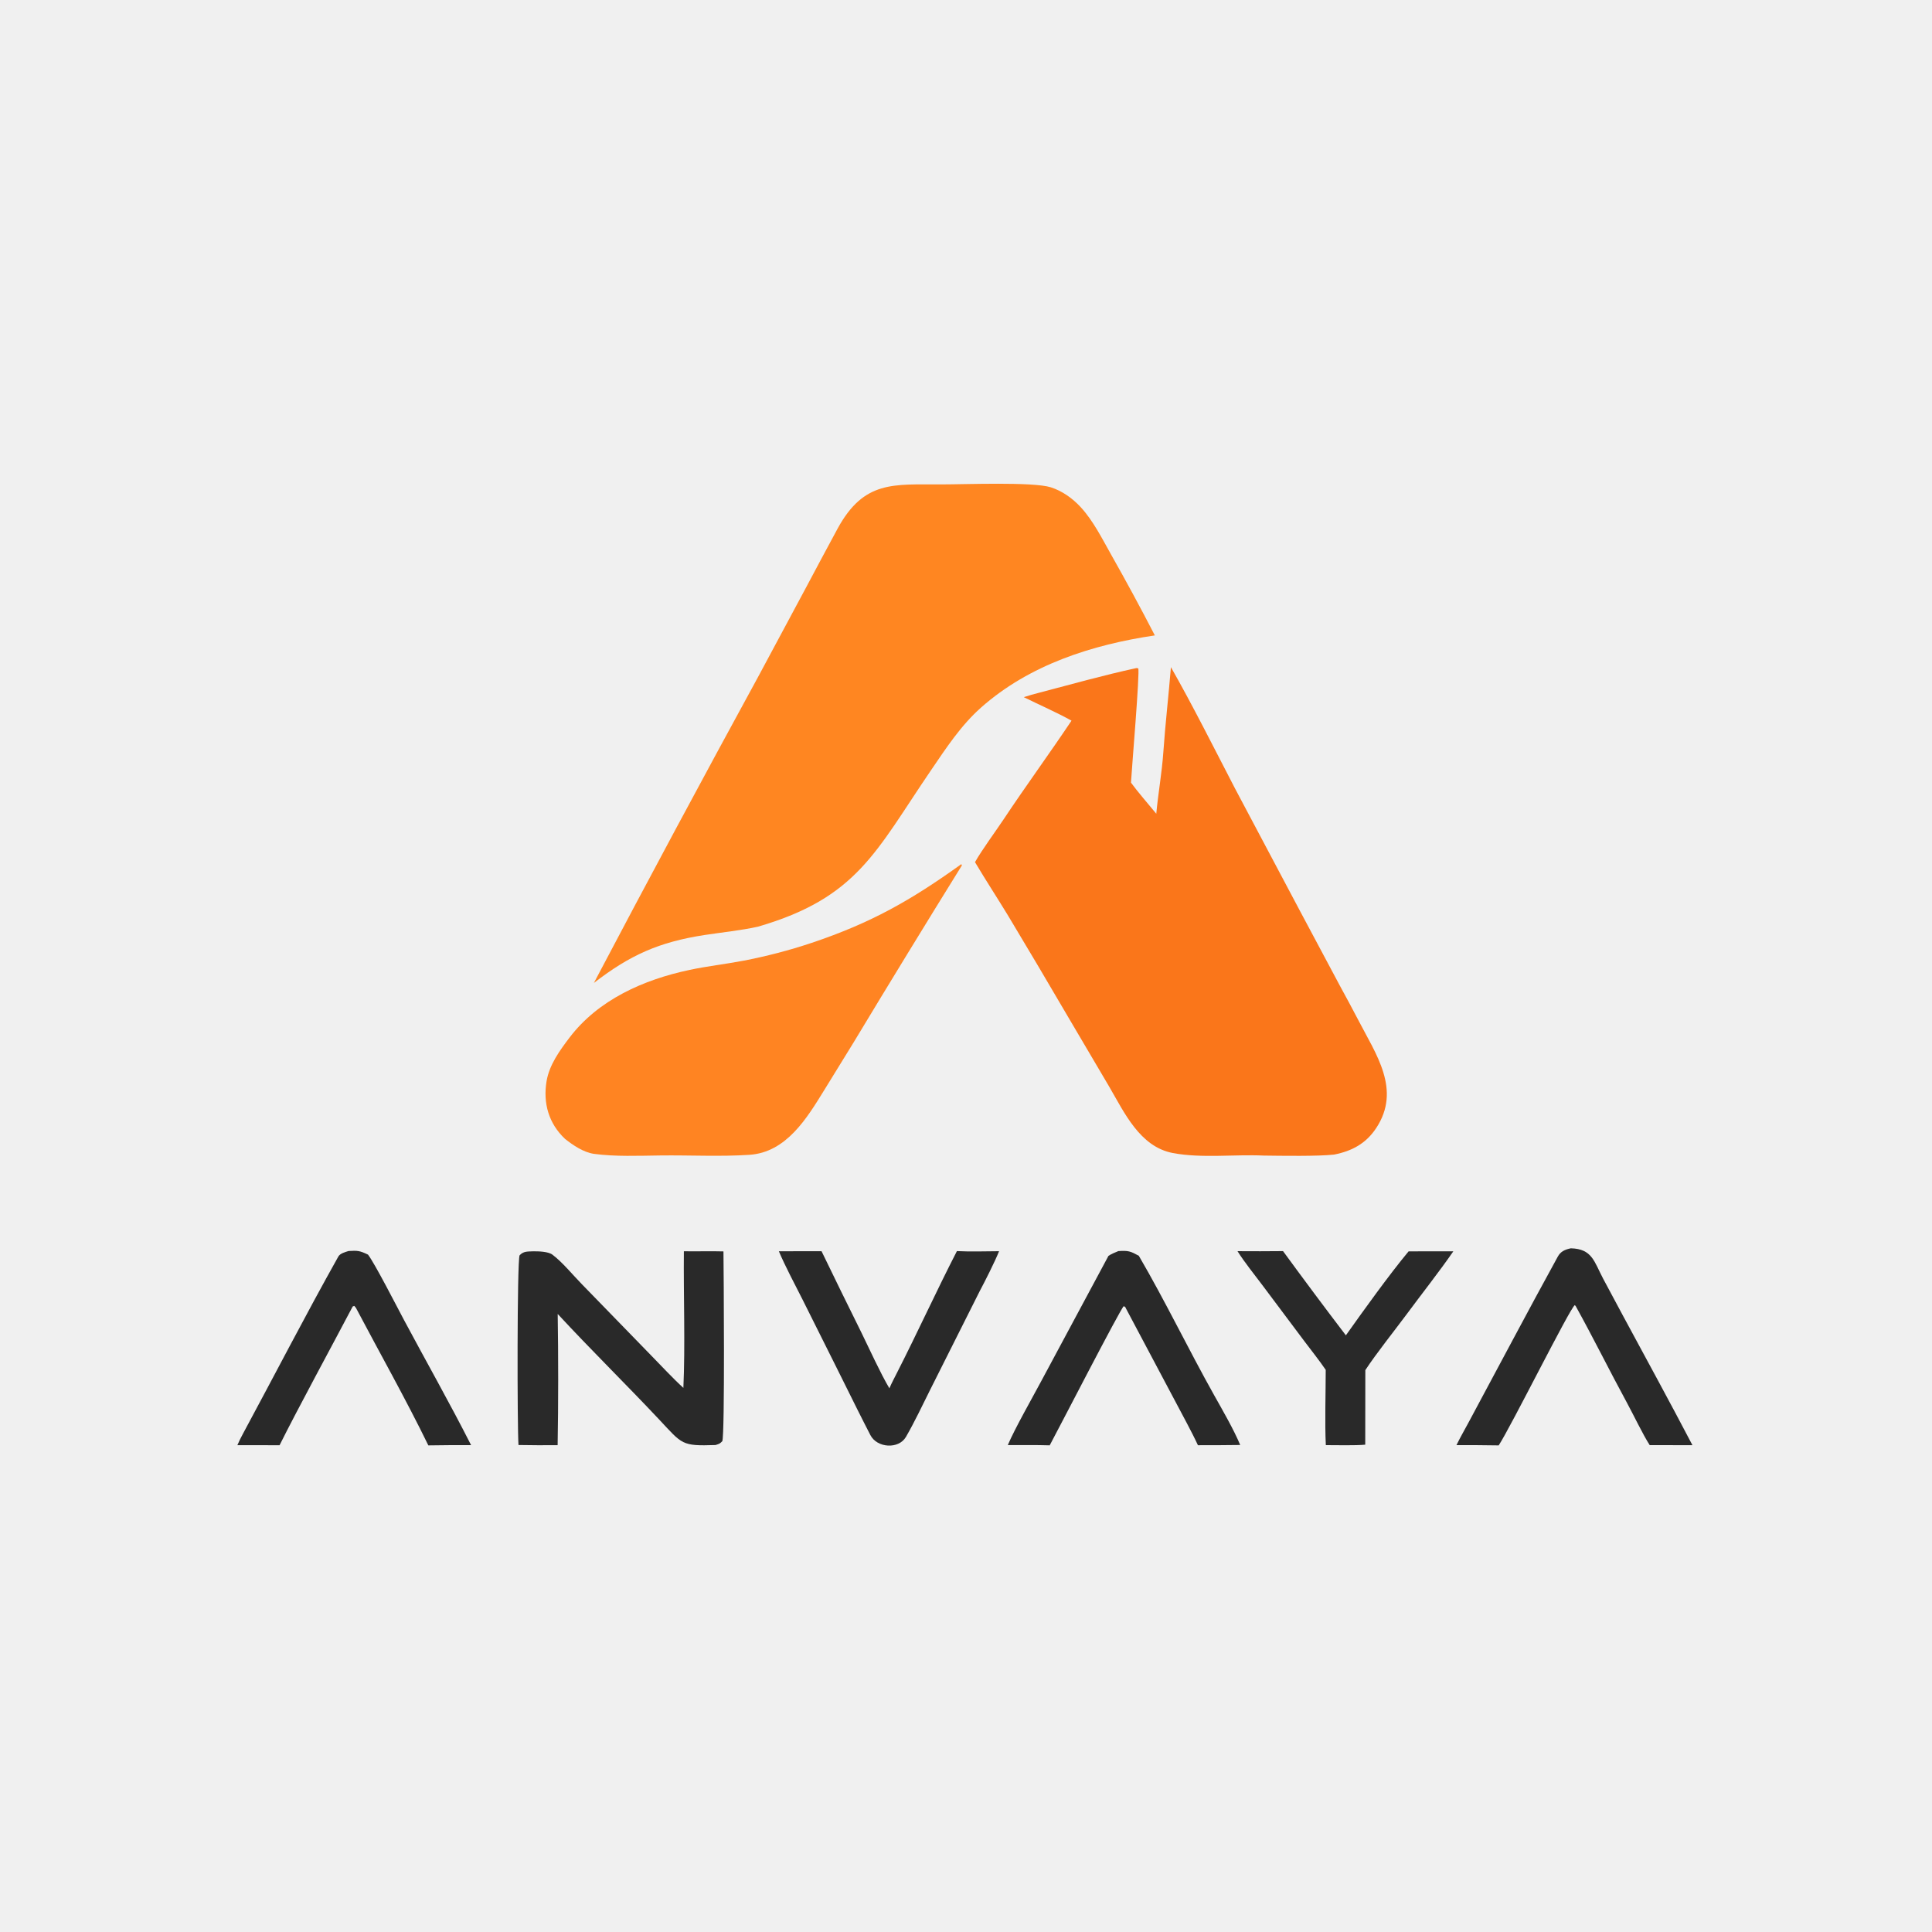
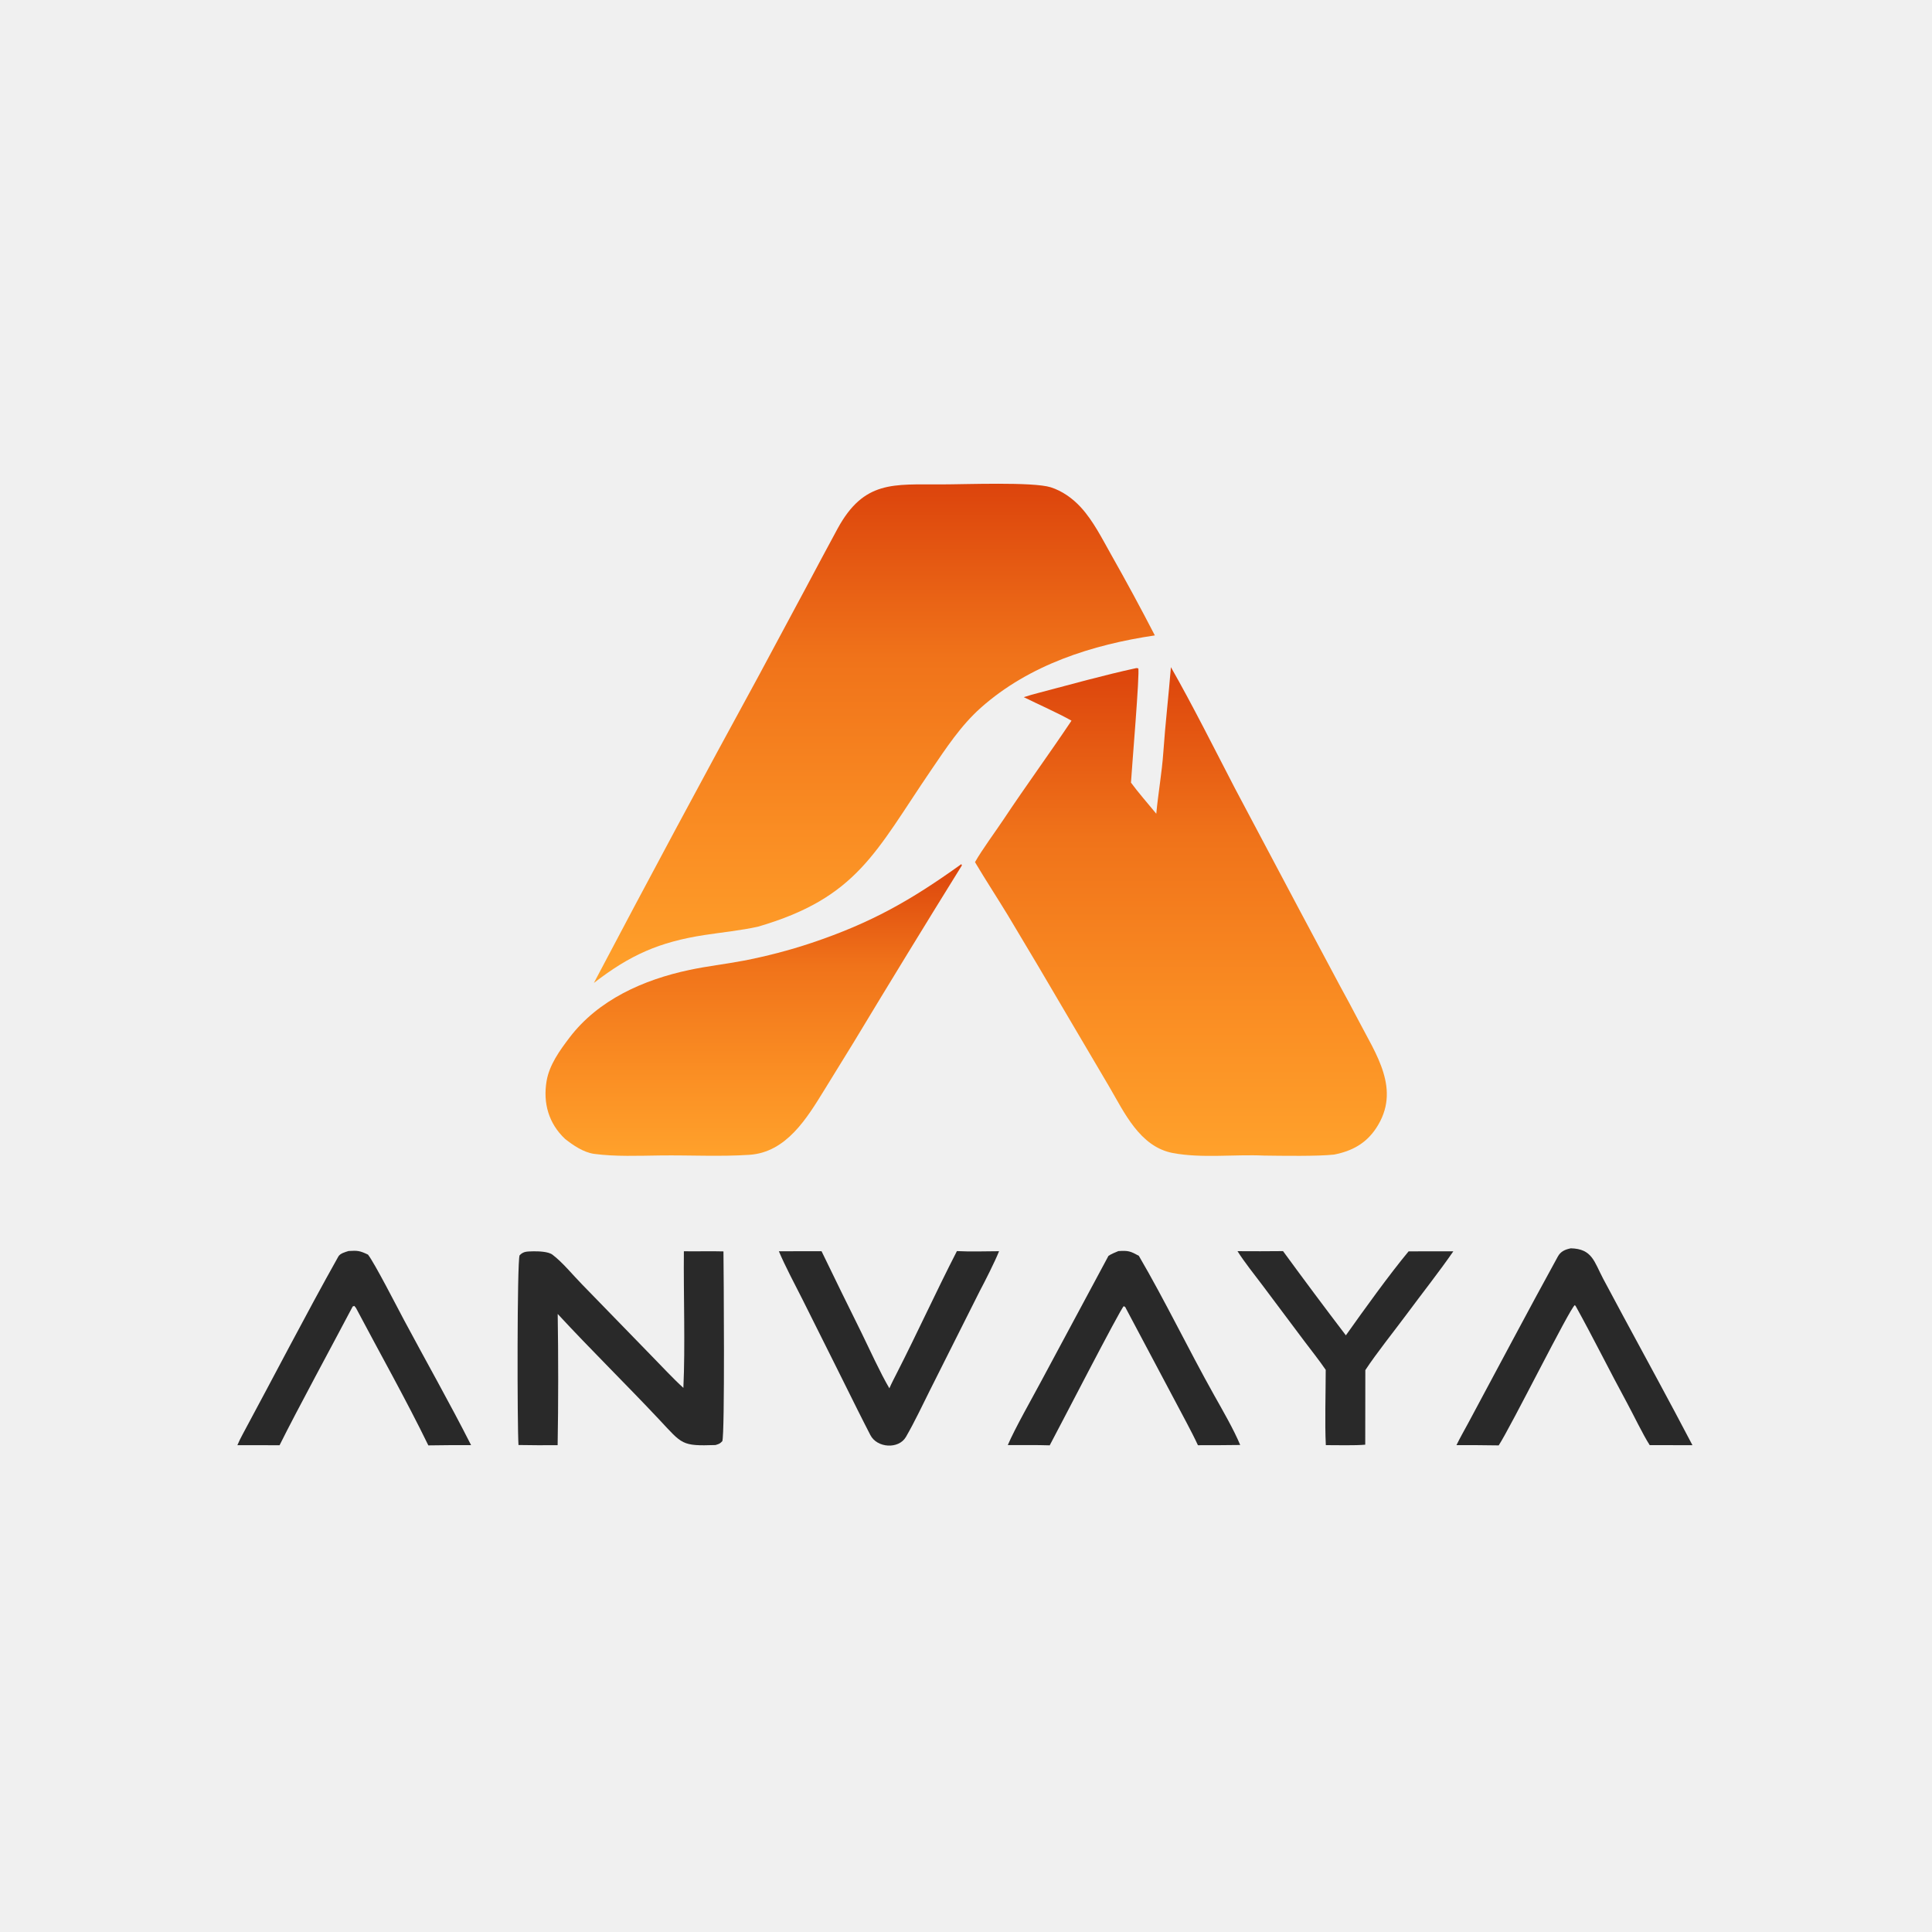
<svg xmlns="http://www.w3.org/2000/svg" width="1000" height="1000" viewBox="0 0 1000 1000" fill="none">
-   <g clip-path="url(#clip0_1_17)">
-     <path d="M588.208 345.794L589.145 345.926C590.073 347.552 585.752 398.498 585.391 405.084C588.994 410.022 594.507 416.34 598.491 421.183C599.468 410.592 601.406 399.924 602.134 389.407C603.154 374.646 604.878 360.038 606.064 345.323C617.07 364.579 628.999 388.399 639.326 408.281L672.568 470.94L693.696 510.537C696.797 516.25 699.858 521.816 702.92 527.744C712.168 545.669 725.42 563.984 712.339 583.857C707.09 591.836 699.873 595.767 690.552 597.603C682.256 598.545 663.555 598.242 654.204 598.125C638.96 597.417 622.007 599.624 607.095 596.812C589.922 593.579 581.875 575.679 574.067 562.363L552.856 526.372C542.549 508.73 532.134 491.147 521.606 473.634C515.986 464.396 510.259 455.685 504.658 446.244C508.096 440.11 515.444 430.146 519.526 424.004C530.903 406.881 543.184 390.101 554.609 373.019C547.495 368.987 537.466 364.601 529.912 360.855C532.324 360.031 534.971 359.313 537.446 358.664C554.277 354.252 571.201 349.475 588.208 345.794Z" fill="#FA761A" />
-     <path d="M487.166 250.73C499.106 250.742 534.619 249.306 543.853 252.216C549.79 254.086 555.22 257.989 559.404 262.541C565.923 269.637 570.488 278.881 575.21 287.229C582.983 300.971 590.498 314.858 597.744 328.886C565.356 333.685 532.769 344.063 507.744 366.273C497.295 375.547 489.634 387.325 481.884 398.688C453.204 440.753 443.862 464.646 392.304 479.652C383.816 481.551 373.521 482.606 364.765 483.949C341.034 487.589 326.022 494.38 307.39 508.774C335.348 455.734 363.697 402.899 392.437 350.277L417.236 304.049C422.637 293.965 428.089 283.589 433.554 273.578C447.218 248.545 462.523 250.822 487.166 250.73Z" fill="#FF8621" />
-     <path d="M497.573 447.282L497.881 447.924C478.999 478.353 460.312 508.901 441.82 539.57L426.632 564.229C417.707 578.667 407.086 596.47 387.878 597.734C372.743 598.73 357.024 597.871 341.809 598.062C330.539 598.203 318.514 598.73 307.404 597.231C301.98 596.426 296.662 592.808 292.454 589.487C283.957 581.47 281.002 570.898 282.913 559.556C284.328 551.157 289.747 543.691 294.768 537.08C309.687 517.432 333.211 507.051 356.772 502.061C366.002 500.073 375.301 499.062 384.52 497.31C396.572 495.015 408.457 491.914 420.095 488.033C451.05 477.633 471.403 466.05 497.573 447.282Z" fill="#FF8422" />
+   <g clip-path="url(#clip0_12_2)">
+     <path d="M588.208 345.794L589.145 345.926C590.073 347.552 585.752 398.498 585.391 405.084C588.994 410.022 594.507 416.34 598.491 421.183C599.468 410.592 601.406 399.924 602.134 389.407C603.154 374.646 604.878 360.038 606.064 345.323C617.07 364.579 628.999 388.399 639.326 408.281L672.568 470.94L693.696 510.537C696.797 516.25 699.858 521.816 702.92 527.744C712.168 545.669 725.42 563.984 712.339 583.857C707.09 591.836 699.873 595.767 690.552 597.603C682.256 598.545 663.555 598.242 654.204 598.125C638.96 597.417 622.007 599.624 607.095 596.812C589.922 593.579 581.875 575.679 574.067 562.363L552.856 526.372C542.549 508.73 532.134 491.147 521.606 473.634C515.986 464.396 510.259 455.685 504.658 446.244C508.096 440.11 515.444 430.146 519.526 424.004C530.903 406.881 543.184 390.101 554.609 373.019C547.495 368.987 537.466 364.601 529.912 360.855C532.324 360.031 534.971 359.313 537.446 358.664C554.277 354.252 571.201 349.475 588.208 345.794Z" fill="url(#paint0_linear_12_2)" />
+     <path d="M487.166 250.73C499.106 250.742 534.619 249.306 543.853 252.216C549.79 254.086 555.22 257.989 559.404 262.541C565.923 269.637 570.488 278.881 575.21 287.229C582.983 300.971 590.498 314.858 597.744 328.886C565.356 333.685 532.769 344.063 507.744 366.273C497.295 375.547 489.634 387.325 481.884 398.688C453.204 440.753 443.862 464.646 392.304 479.652C383.816 481.551 373.521 482.606 364.765 483.949C341.034 487.589 326.022 494.38 307.39 508.774C335.348 455.734 363.697 402.899 392.437 350.277L417.236 304.049C422.637 293.965 428.089 283.589 433.554 273.578C447.218 248.545 462.523 250.822 487.166 250.73Z" fill="url(#paint1_linear_12_2)" />
+     <path d="M497.573 447.282L497.881 447.924C478.999 478.353 460.312 508.901 441.82 539.57L426.632 564.229C417.707 578.667 407.086 596.47 387.878 597.734C372.743 598.73 357.024 597.871 341.809 598.062C330.539 598.203 318.514 598.73 307.404 597.231C301.98 596.426 296.662 592.808 292.454 589.487C283.957 581.47 281.002 570.898 282.913 559.556C284.328 551.157 289.747 543.691 294.768 537.08C309.687 517.432 333.211 507.051 356.772 502.061C366.002 500.073 375.301 499.062 384.52 497.31C396.572 495.015 408.457 491.914 420.095 488.033C451.05 477.633 471.403 466.05 497.573 447.282Z" fill="url(#paint2_linear_12_2)" />
    <path d="M353.974 647.651C360.812 647.778 367.535 647.524 374.46 647.725C374.579 656.313 375.241 742.808 373.859 745.962C372.498 747.349 372.261 747.324 370.345 747.949C352.659 748.535 353.259 747.603 341.245 734.81C323.97 716.411 305.804 698.638 288.664 680.098C289.002 701.504 289.018 726.602 288.629 748.018C281.876 748.086 275.123 748.057 268.371 747.935C267.708 738.55 267.61 653.228 268.935 649.761C270.988 647.554 273.012 647.812 275.971 647.681C278.725 647.651 283.771 647.764 285.967 649.429C291.307 653.486 296.393 659.829 301.161 664.688L337.403 701.958C342.726 707.373 348.141 713.291 353.712 718.364C354.725 696.714 353.743 669.873 353.974 647.651Z" fill="#292929" />
    <path d="M813.062 646.123C824.146 646.401 825.107 653.003 829.785 661.841L840.039 680.986C852.031 703.223 864.307 725.654 876.006 748.022L853.887 748.003C850.376 742.559 845.439 732.207 842.139 726.138C833.135 709.575 824.707 692.505 815.557 675.991L815.107 675.542C812.715 676.841 781.87 738.794 775.723 748.135C768.438 748.022 761.147 747.974 753.862 747.988C755.737 744.15 757.944 740.303 759.99 736.509C775.43 707.822 790.635 678.95 806.323 650.405C807.832 647.666 810.117 646.743 813.062 646.123Z" fill="#292929" />
    <path d="M180.411 647.52C185.051 647.251 186.144 647.31 190.473 649.385C193.86 653.696 205.59 676.636 209.214 683.418C220.567 704.668 232.981 726.563 243.838 748.003C236.46 747.969 229.083 748.008 221.706 748.13C210.387 724.839 196.36 699.922 184.229 676.953L183.396 675.933C183.118 676.03 182.84 676.123 182.562 676.221C172.393 695.542 153.8 729.741 144.706 748.047L122.869 748.022C123.642 746.152 124.685 744.092 125.672 742.261C142.172 711.685 158.122 680.703 175.105 650.415C176.052 648.726 178.656 648.086 180.411 647.52Z" fill="#292929" />
    <path d="M495.298 647.563C501.958 647.92 510.322 647.666 517.114 647.622C515.112 652.725 509.697 663.442 507.109 668.267L481.438 719.38C477.456 727.339 473.359 736.069 468.896 743.77C465.182 750.181 453.943 749.57 450.475 742.739C448.349 738.55 446.05 734.146 443.893 729.78L432.422 706.724L415.343 672.549C411.531 665.01 406.34 655.249 403.136 647.647L425.229 647.627C432.046 661.729 438.936 675.791 445.898 689.819C450.013 698.242 455.752 710.859 460.342 718.589C461.438 716.04 462.918 713.208 464.193 710.713C474.842 689.854 484.6 668.379 495.298 647.563Z" fill="#292929" />
    <path d="M578.867 647.559C584.023 647.231 585.068 647.598 589.448 649.99C603.13 673.423 615.146 698.438 628.437 722.144C632.783 729.893 638.599 739.907 641.924 747.92C634.634 748.018 627.339 748.057 620.044 748.042C616.797 740.972 611.558 731.558 607.856 724.463L582.91 677.476C582.305 676.313 582.769 676.733 581.645 676.069C580.098 677.095 547.28 740.825 543.33 748.105C536.353 747.876 528.667 748.003 521.631 747.979C525.21 739.526 534.302 723.584 538.95 714.858L573.74 650.034C575.386 648.945 577.051 648.33 578.867 647.559Z" fill="#292929" />
    <path d="M640.532 647.607C648.384 647.666 656.24 647.656 664.092 647.573C674.79 662.217 685.63 676.748 696.621 691.172C706.064 677.876 718.828 660.078 729.092 647.695L752.236 647.686C745.093 658.052 735.635 670.034 728.013 680.356C721.797 688.735 712.163 700.786 706.694 709.18L706.645 747.764C701.362 748.252 691.865 747.993 686.25 747.998C685.674 736.777 686.191 720.64 686.191 709.038C683.042 704.365 678.442 698.613 674.976 693.984L653.374 665.151C649.424 659.907 643.906 653.022 640.532 647.607Z" fill="#292929" />
  </g>
  <defs>
-     <clipPath id="clip0_1_17">
+     <linearGradient id="paint0_linear_12_2" x1="611.24" y1="345.323" x2="611.24" y2="598.287" gradientUnits="userSpaceOnUse">
+       <stop stop-color="#DC440C" />
+       <stop offset="0.35" stop-color="#F0731A" />
+       <stop offset="0.7" stop-color="#FA8D23" />
+       <stop offset="1" stop-color="#FFA12B" />
+     </linearGradient>
+     <linearGradient id="paint1_linear_12_2" x1="452.567" y1="250.386" x2="452.567" y2="508.774" gradientUnits="userSpaceOnUse">
+       <stop stop-color="#DC440C" />
+       <stop offset="0.35" stop-color="#F0731A" />
+       <stop offset="0.7" stop-color="#FA8D23" />
+       <stop offset="1" stop-color="#FFA12B" />
+     </linearGradient>
+     <linearGradient id="paint2_linear_12_2" x1="390.118" y1="447.282" x2="390.118" y2="598.267" gradientUnits="userSpaceOnUse">
+       <stop stop-color="#DC440C" />
+       <stop offset="0.35" stop-color="#F0731A" />
+       <stop offset="0.7" stop-color="#FA8D23" />
+       <stop offset="1" stop-color="#FFA12B" />
+     </linearGradient>
+     <clipPath id="clip0_12_2">
      <rect width="1000" height="1000" fill="white" />
    </clipPath>
  </defs>
</svg>
